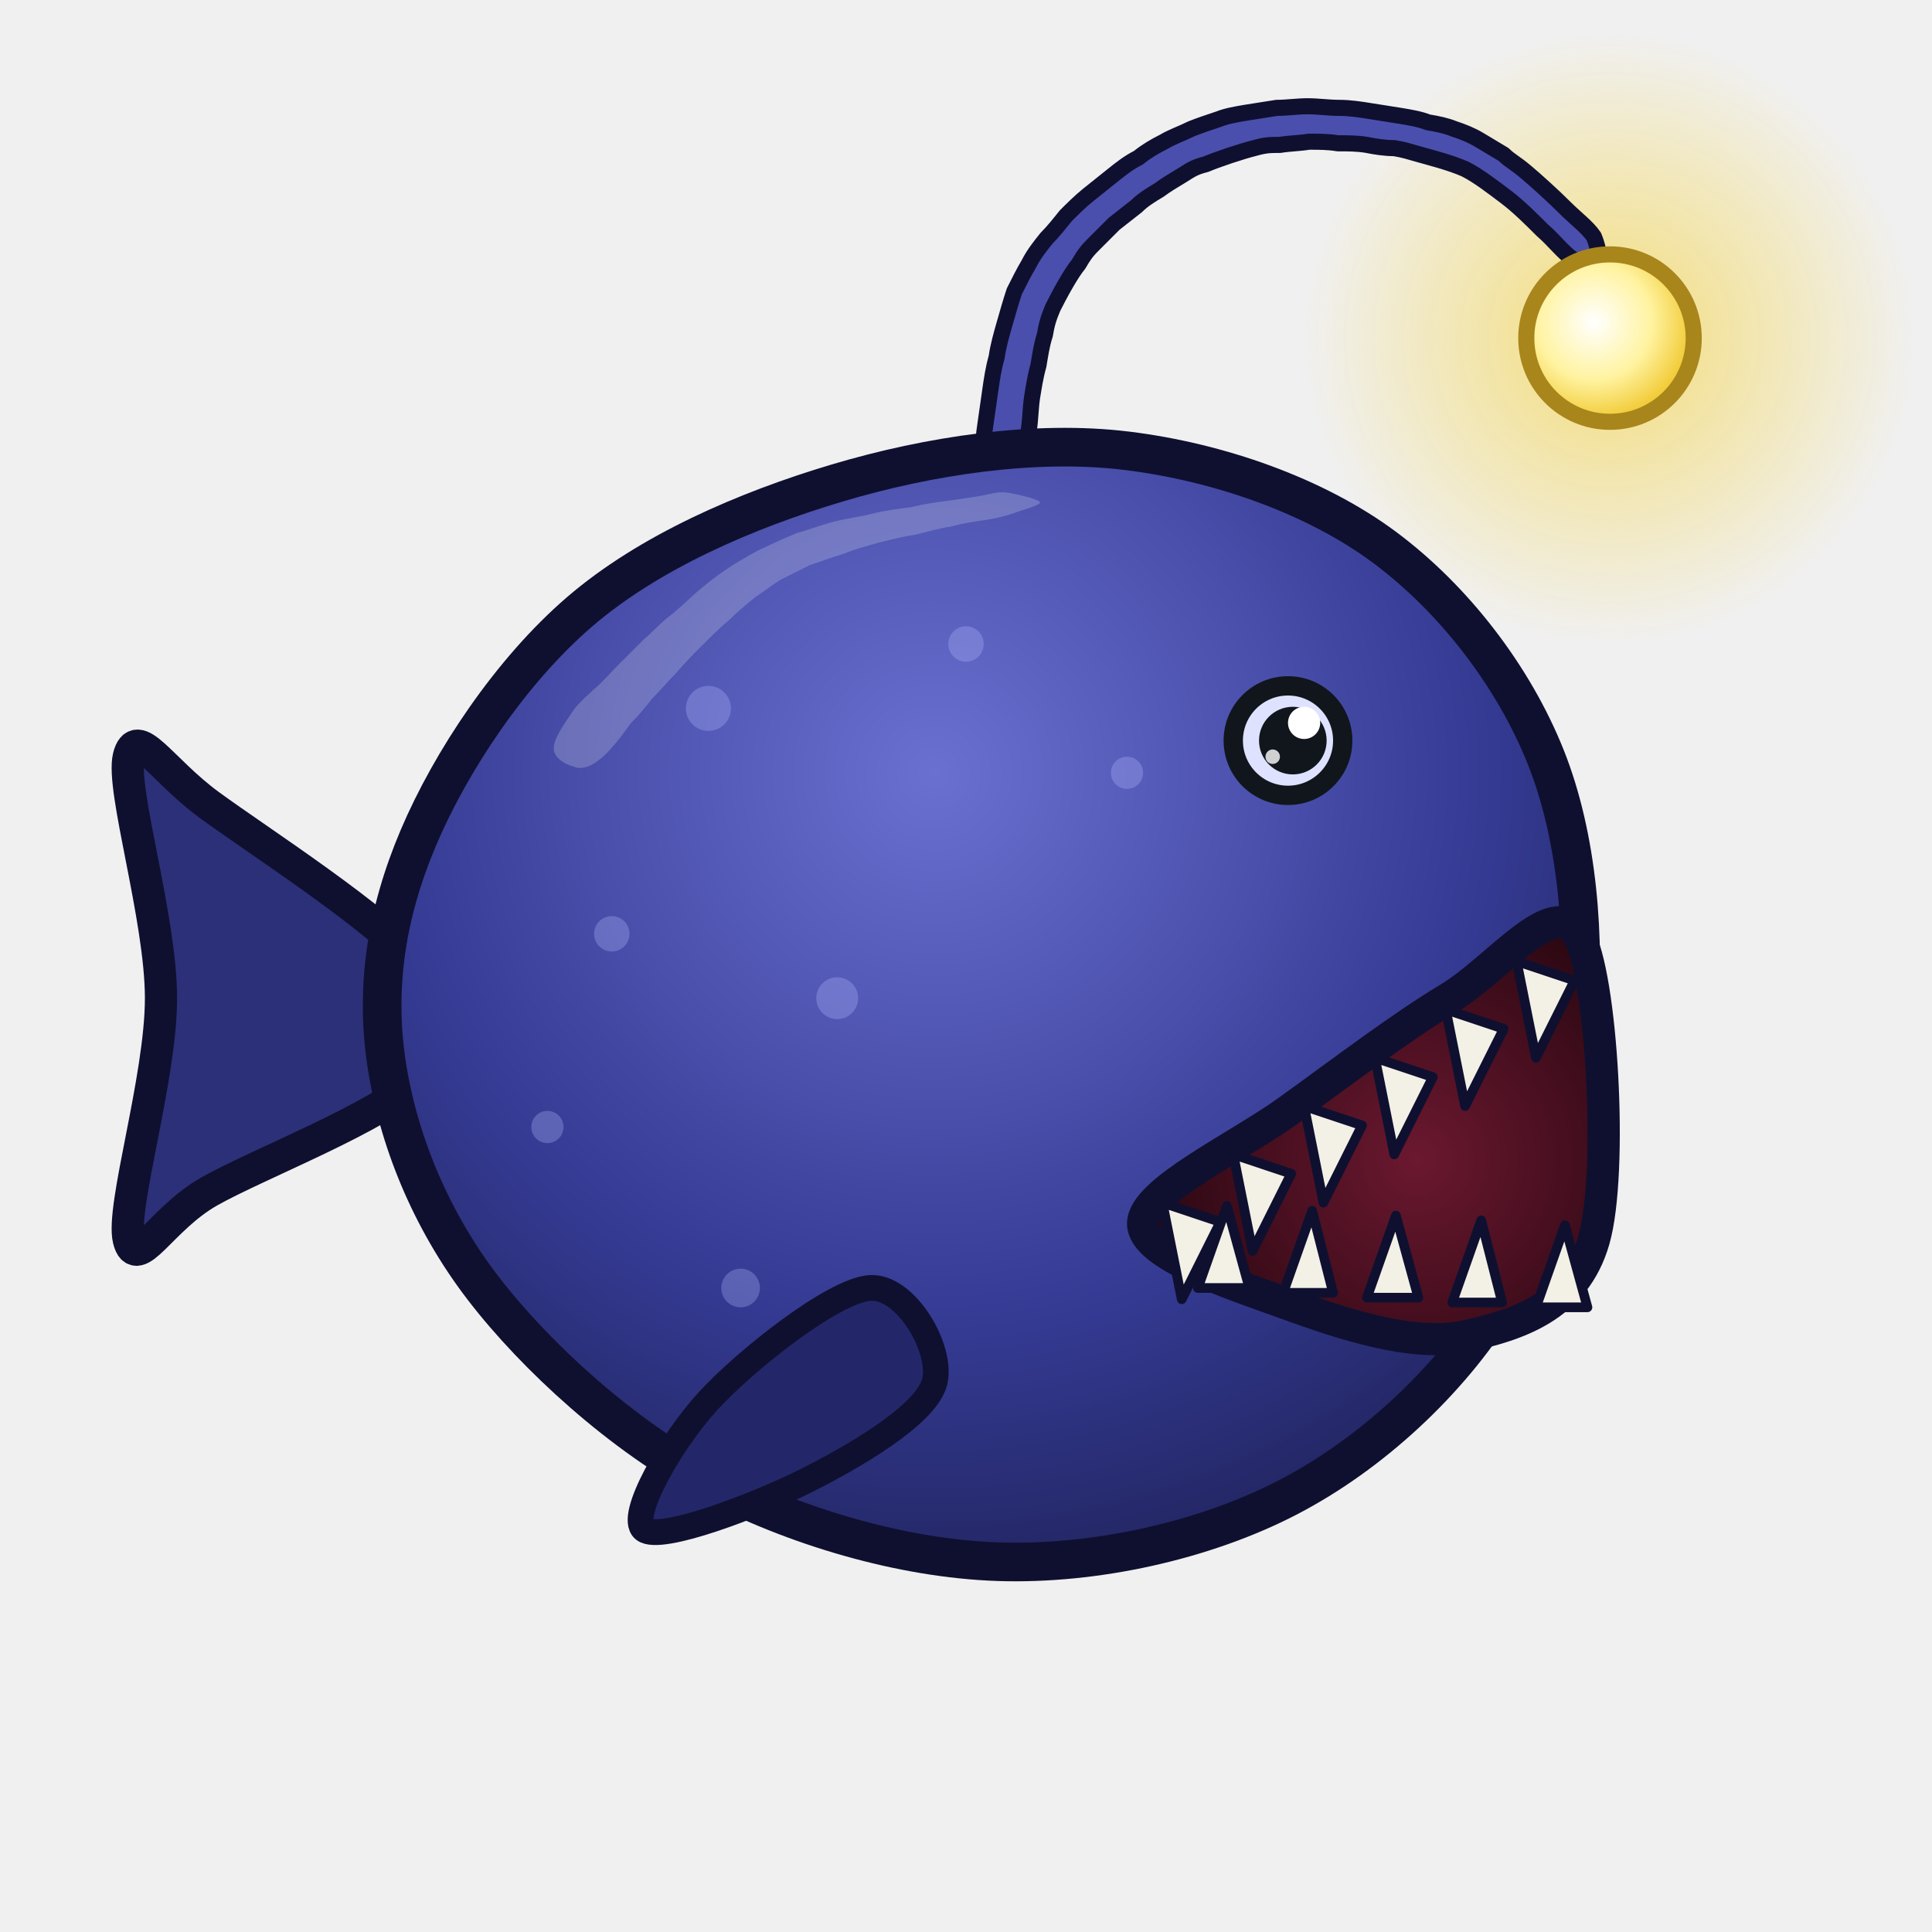
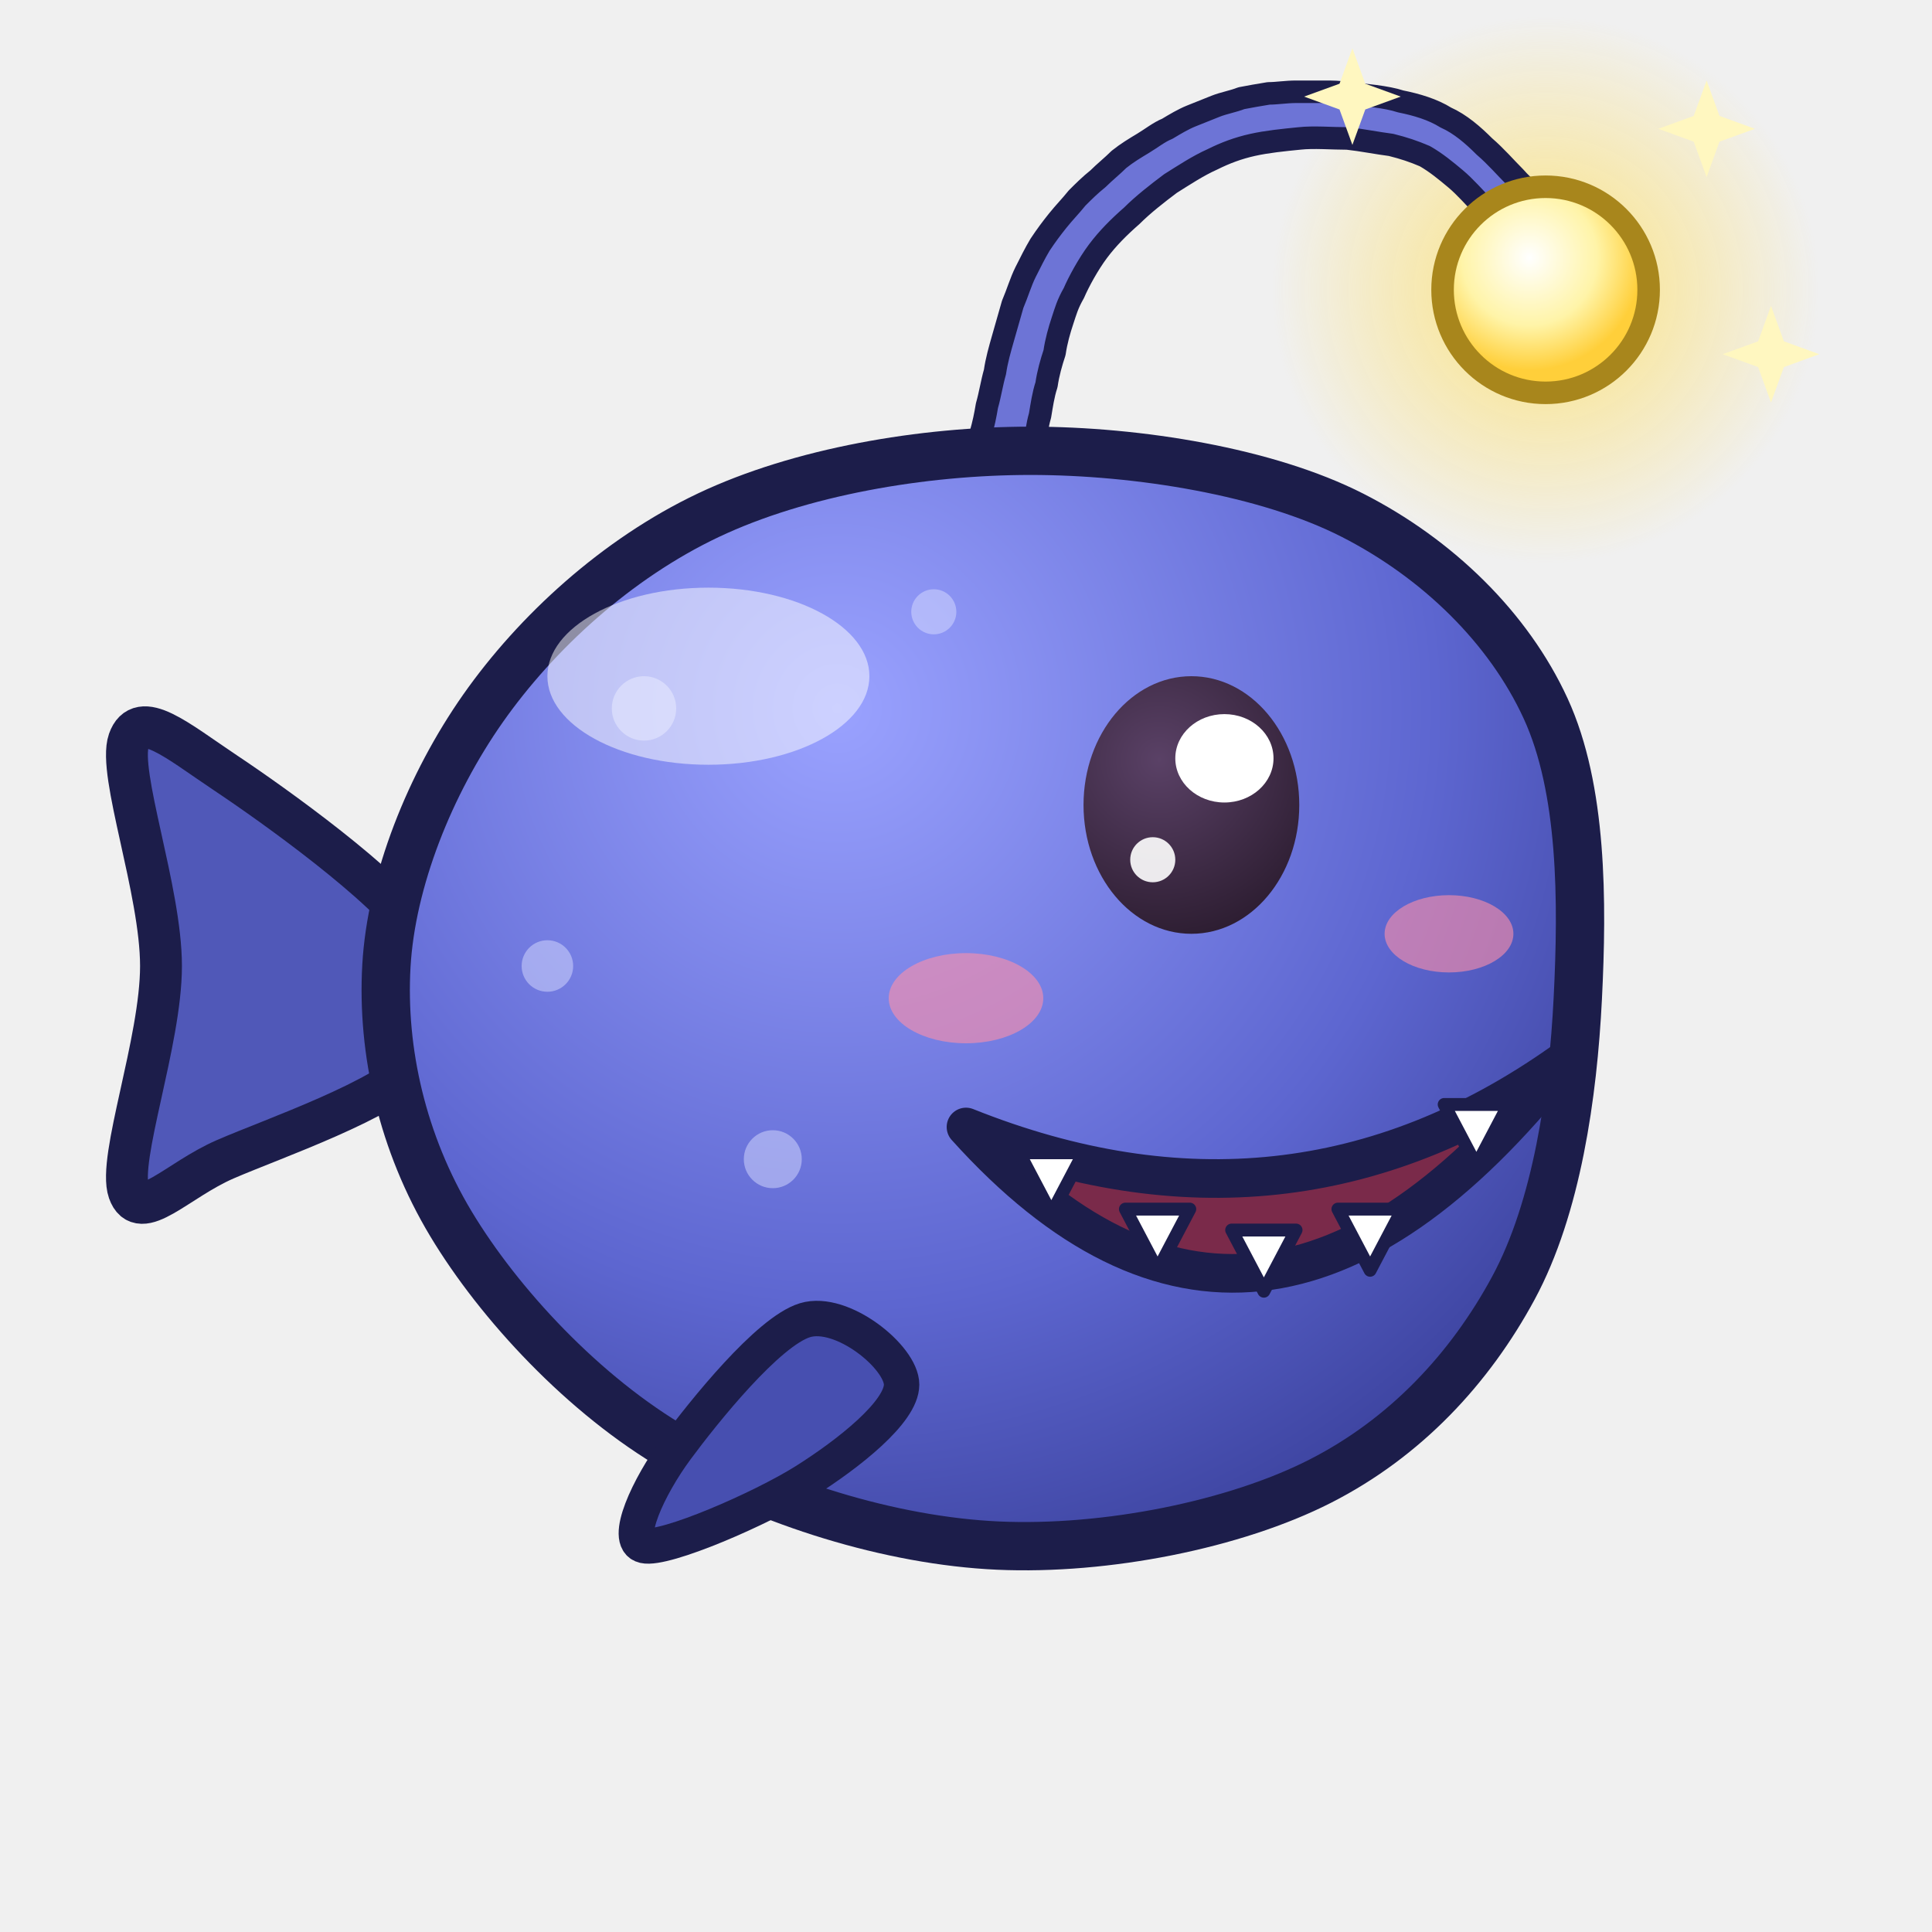
<svg xmlns="http://www.w3.org/2000/svg" viewBox="0 0 120 120" width="120" height="120">
  <defs>
-     <radialGradient id="anglerg0" gradientUnits="userSpaceOnUse" cx="100" cy="21" r="19">
-       <stop offset="0" stop-color="#fff6b0" stop-opacity="0.9" />
-       <stop offset="0.3" stop-color="#f6d64a" stop-opacity="0.5" />
-       <stop offset="1" stop-color="#f6d64a" stop-opacity="0" />
+     <radialGradient id="anglerg0" gradientUnits="userSpaceOnUse" cx="96" cy="18" r="17">
+       <stop offset="0" stop-color="#fff7b8" stop-opacity="0.9" />
+       <stop offset="0.4" stop-color="#ffe066" stop-opacity="0.5" />
+       <stop offset="1" stop-color="#ffe066" stop-opacity="0" />
    </radialGradient>
-     <radialGradient id="anglerg1" gradientUnits="userSpaceOnUse" cx="58" cy="48" r="58">
-       <stop offset="0" stop-color="#6a70d0" />
-       <stop offset="0.6" stop-color="#343a92" />
-       <stop offset="1" stop-color="#1a1c4c" />
+     <radialGradient id="anglerg1" gradientUnits="userSpaceOnUse" cx="52" cy="44" r="62">
+       <stop offset="0" stop-color="#9aa2ff" />
+       <stop offset="0.6" stop-color="#5d66d0" />
+       <stop offset="1" stop-color="#343a92" />
    </radialGradient>
-     <radialGradient id="anglerg2" gradientUnits="userSpaceOnUse" cx="88" cy="72" r="18">
-       <stop offset="0" stop-color="#6b1830" />
-       <stop offset="1" stop-color="#26060f" />
+     <radialGradient id="anglerg2" gradientUnits="userSpaceOnUse" cx="72" cy="47.2" r="12">
+       <stop offset="0" stop-color="#5a4166" />
+       <stop offset="1" stop-color="#2a1b2e" />
    </radialGradient>
-     <radialGradient id="anglerg3" gradientUnits="userSpaceOnUse" cx="99" cy="20" r="6">
+     <radialGradient id="anglerg3" gradientUnits="userSpaceOnUse" cx="95" cy="16" r="7">
      <stop offset="0" stop-color="#ffffff" />
-       <stop offset="0.6" stop-color="#fff3a0" />
-       <stop offset="1" stop-color="#f2cc3a" />
+       <stop offset="0.6" stop-color="#fff4a8" />
+       <stop offset="1" stop-color="#ffcf3a" />
    </radialGradient>
  </defs>
-   <path d="M81,21 A19,19 0 1,0 119,21 A19,19 0 1,0 81,21 Z" fill="url(#anglerg0)" />
-   <path d="M63.4,31.2 C63.6,30.6 63.6,29.3 63.7,28.5 C63.8,27.8 63.8,27.3 63.9,26.7 C64,26.1 64,25.4 64.1,24.7 C64.2,24.1 64.3,23.4 64.5,22.7 C64.6,22.1 64.7,21.4 64.9,20.8 C65,20.2 65.1,19.8 65.4,19.1 C65.8,18.3 66.5,17 67,16.4 C67.4,15.7 67.6,15.5 68,15.1 C68.4,14.7 68.8,14.3 69.2,13.9 C69.7,13.5 70.1,13.2 70.6,12.8 C71,12.4 71.5,12.1 72,11.8 C72.4,11.5 72.9,11.2 73.4,10.9 C73.9,10.6 74.1,10.4 74.9,10.2 C75.6,9.9 77.1,9.4 77.9,9.2 C78.6,9 78.9,9 79.5,9 C80.1,8.9 80.7,8.9 81.3,8.8 C81.9,8.8 82.5,8.8 83.1,8.9 C83.7,8.9 84.3,8.9 84.9,9 C85.4,9.1 86,9.2 86.6,9.2 C87.2,9.3 87.5,9.4 88.2,9.6 C88.9,9.8 90.1,10.1 91,10.5 C91.8,10.9 92.7,11.6 93.5,12.2 C94.3,12.8 95.1,13.6 95.8,14.3 C96.5,14.9 97.1,15.7 97.7,16.1 C98.3,16.5 99.1,17.1 99.3,16.9 C99.5,16.6 99.3,15.4 99,14.7 C98.6,14.1 97.9,13.6 97.2,12.9 C96.5,12.2 95.4,11.2 94.8,10.7 C94.1,10.1 93.8,10 93.4,9.6 C92.9,9.3 92.4,9 91.9,8.7 C91.4,8.4 90.9,8.2 90.3,8 C89.8,7.8 89.3,7.7 88.7,7.6 C88.2,7.4 87.6,7.3 87,7.2 C86.4,7.1 85.7,7 85.1,6.9 C84.5,6.8 83.8,6.7 83.2,6.7 C82.5,6.7 81.9,6.6 81.2,6.6 C80.6,6.6 79.9,6.7 79.3,6.7 C78.7,6.8 78,6.9 77.4,7 C76.8,7.1 76.2,7.2 75.7,7.4 C75.1,7.6 74.5,7.8 74,8 C73.4,8.3 72.8,8.5 72.3,8.8 C71.7,9.1 71.2,9.4 70.7,9.8 C70.1,10.1 69.6,10.5 69.1,10.9 C68.6,11.3 68.1,11.7 67.6,12.1 C67.1,12.5 66.6,13 66.2,13.4 C65.8,13.9 65.4,14.4 65,14.8 C64.6,15.3 64.2,15.8 63.9,16.4 C63.6,16.9 63.3,17.5 63,18.1 C62.8,18.7 62.6,19.4 62.4,20.1 C62.2,20.8 62,21.5 61.9,22.2 C61.7,22.9 61.6,23.6 61.5,24.3 C61.4,25 61.3,25.7 61.2,26.4 C61.1,27 61.1,27.5 61,28.2 C60.9,28.9 60.4,30.1 60.6,30.8 C60.9,31.5 62,32.2 62.5,32.3 C63,32.4 63.2,31.9 63.4,31.2 Z" fill="#4a4fae" stroke="#0f1030" stroke-width="1" stroke-linecap="round" stroke-linejoin="round" />
-   <path d="M26,60 C23.8,57.2 16,52.2 13,50 C10,47.8 8.5,45 8,47 C7.5,49 10,57 10,62 C10,67 7.5,75 8,77 C8.5,79 10,75.7 13,74 C16,72.3 23.8,69.3 26,67 C28.2,64.7 28.2,62.8 26,60 Z" fill="#2c3078" stroke="#0f1030" stroke-width="2" stroke-linecap="round" stroke-linejoin="round" />
-   <path d="M98,64 C98.5,58.3 98,52 96,47 C94,42 90.3,37.2 86,34 C81.7,30.8 75.7,28.7 70,28 C64.3,27.3 57.7,28.3 52,30 C46.3,31.7 40.3,34.3 36,38 C31.7,41.7 28,47.3 26,52 C24,56.7 23.3,61.3 24,66 C24.7,70.7 26.7,75.7 30,80 C33.3,84.3 38.7,89.2 44,92 C49.3,94.8 56,96.8 62,97 C68,97.2 74.8,95.7 80,93 C85.2,90.3 90,85.8 93,81 C96,76.2 97.5,69.7 98,64 Z" fill="url(#anglerg1)" stroke="#0f1030" stroke-width="2.4" stroke-linecap="round" stroke-linejoin="round" />
-   <path d="M42.6,44 A1.4,1.4 0 1,0 45.4,44 A1.4,1.4 0 1,0 42.6,44 Z" fill="#b6bbff" fill-opacity="0.3" />
-   <path d="M36.9,58 A1.1,1.1 0 1,0 39.1,58 A1.1,1.1 0 1,0 36.9,58 Z" fill="#b6bbff" fill-opacity="0.3" />
-   <path d="M50.7,62 A1.3,1.3 0 1,0 53.3,62 A1.3,1.3 0 1,0 50.7,62 Z" fill="#b6bbff" fill-opacity="0.3" />
-   <path d="M58.9,40 A1.1,1.1 0 1,0 61.1,40 A1.1,1.1 0 1,0 58.9,40 Z" fill="#b6bbff" fill-opacity="0.3" />
-   <path d="M44.8,80 A1.2,1.2 0 1,0 47.2,80 A1.2,1.2 0 1,0 44.8,80 Z" fill="#b6bbff" fill-opacity="0.3" />
-   <path d="M69,48 A1,1 0 1,0 71,48 A1,1 0 1,0 69,48 Z" fill="#b6bbff" fill-opacity="0.3" />
-   <path d="M33,70 A1,1 0 1,0 35,70 A1,1 0 1,0 33,70 Z" fill="#b6bbff" fill-opacity="0.3" />
-   <path d="M98,58 C96.5,55.5 93,60.2 90,62 C87,63.8 83.2,66.7 80,69 C76.8,71.3 71,74 71,76 C71,78 76.7,79.8 80,81 C83.3,82.2 87.8,83.7 91,83 C94.2,82.3 97.8,81.2 99,77 C100.2,72.8 99.5,60.5 98,58 Z" fill="url(#anglerg2)" stroke="#0f1030" stroke-width="2" stroke-linecap="round" stroke-linejoin="round" />
-   <path d="M94.2,59.7 L97.8,60.9 L95.4,65.7 Z" fill="#f3f1e6" stroke="#0f1030" stroke-width="0.6" stroke-linecap="round" stroke-linejoin="round" />
-   <path d="M89.8,62.7 L93.4,63.9 L91,68.7 Z" fill="#f3f1e6" stroke="#0f1030" stroke-width="0.6" stroke-linecap="round" stroke-linejoin="round" />
-   <path d="M85.4,65.7 L89,66.9 L86.6,71.7 Z" fill="#f3f1e6" stroke="#0f1030" stroke-width="0.6" stroke-linecap="round" stroke-linejoin="round" />
-   <path d="M81,68.7 L84.6,69.9 L82.2,74.7 Z" fill="#f3f1e6" stroke="#0f1030" stroke-width="0.6" stroke-linecap="round" stroke-linejoin="round" />
-   <path d="M76.6,71.7 L80.2,72.9 L77.8,77.7 Z" fill="#f3f1e6" stroke="#0f1030" stroke-width="0.6" stroke-linecap="round" stroke-linejoin="round" />
-   <path d="M72.2,74.7 L75.8,75.9 L73.4,80.7 Z" fill="#f3f1e6" stroke="#0f1030" stroke-width="0.6" stroke-linecap="round" stroke-linejoin="round" />
-   <path d="M74.4,80 L77.6,80 L76.2,74.9 Z" fill="#f3f1e6" stroke="#0f1030" stroke-width="0.6" stroke-linecap="round" stroke-linejoin="round" />
-   <path d="M79.7,80.3 L82.8,80.3 L81.5,75.2 Z" fill="#f3f1e6" stroke="#0f1030" stroke-width="0.6" stroke-linecap="round" stroke-linejoin="round" />
-   <path d="M84.9,80.6 L88.1,80.6 L86.7,75.5 Z" fill="#f3f1e6" stroke="#0f1030" stroke-width="0.6" stroke-linecap="round" stroke-linejoin="round" />
-   <path d="M90.2,80.9 L93.3,80.9 L92,75.8 Z" fill="#f3f1e6" stroke="#0f1030" stroke-width="0.6" stroke-linecap="round" stroke-linejoin="round" />
-   <path d="M95.4,81.2 L98.6,81.2 L97.2,76.1 Z" fill="#f3f1e6" stroke="#0f1030" stroke-width="0.6" stroke-linecap="round" stroke-linejoin="round" />
-   <path d="M54,80 C51.7,80.2 46.3,84.5 44,87 C41.7,89.5 39,94.2 40,95 C41,95.8 47,93.5 50,92 C53,90.5 57.3,88 58,86 C58.7,84 56.3,79.8 54,80 Z" fill="#23276a" stroke="#0f1030" stroke-width="1.6" stroke-linecap="round" stroke-linejoin="round" />
-   <path d="M37.2,47.2 C37.8,46.8 38.7,45.6 39.2,44.9 C39.8,44.3 40.1,43.9 40.5,43.4 C41,42.9 41.5,42.3 42,41.8 C42.5,41.2 43.1,40.6 43.6,40.1 C44.2,39.5 44.7,39 45.3,38.5 C45.8,38 46.4,37.5 46.9,37.1 C47.5,36.7 48,36.3 48.5,36 C49.1,35.7 49.7,35.4 50.3,35.1 C50.9,34.9 51.7,34.6 52.4,34.4 C53.1,34.1 53.9,33.9 54.6,33.7 C55.4,33.5 56.2,33.3 56.9,33.2 C57.7,33 58.4,32.8 59.1,32.7 C59.8,32.5 60.5,32.4 61.2,32.3 C61.8,32.2 62.3,32.1 62.9,31.9 C63.4,31.7 64.6,31.4 64.6,31.2 C64.5,31 63.2,30.7 62.6,30.6 C62,30.5 61.5,30.7 60.9,30.8 C60.3,30.9 59.6,31 58.9,31.1 C58.1,31.2 57.4,31.3 56.6,31.5 C55.8,31.6 55,31.7 54.2,31.9 C53.4,32.1 52.6,32.2 51.8,32.4 C51,32.6 50.3,32.9 49.5,33.1 C48.8,33.4 48.1,33.7 47.5,34 C46.8,34.3 46.2,34.7 45.5,35.1 C44.9,35.5 44.2,36 43.6,36.5 C43,37 42.4,37.6 41.8,38.1 C41.1,38.6 40.6,39.2 40,39.7 C39.4,40.3 38.9,40.8 38.4,41.3 C37.8,41.9 37.4,42.4 36.9,42.8 C36.5,43.2 36.2,43.4 35.7,44 C35.3,44.6 34.4,45.8 34.4,46.4 C34.3,47 35.1,47.5 35.6,47.6 C36,47.8 36.6,47.7 37.2,47.2 Z" fill="#ffffff" fill-opacity="0.2" />
-   <path d="M76.6,46 A3.4,3.4 0 1,0 83.4,46 A3.4,3.4 0 1,0 76.6,46 Z" fill="#dfe2ff" stroke="#10161c" stroke-width="1.2" stroke-linecap="round" stroke-linejoin="round" />
-   <path d="M78.2,46 A2.1,2.1 0 1,0 82.4,46 A2.1,2.1 0 1,0 78.2,46 Z" fill="#10161c" />
-   <path d="M80,44.9 A1,1 0 1,0 82,44.9 A1,1 0 1,0 80,44.9 Z" fill="#ffffff" />
-   <path d="M78.6,47 A0.4,0.4 0 1,0 79.5,47 A0.4,0.4 0 1,0 78.6,47 Z" fill="#ffffff" fill-opacity="0.8" />
-   <path d="M94.8,21 A5.2,5.2 0 1,0 105.2,21 A5.2,5.2 0 1,0 94.8,21 Z" fill="url(#anglerg3)" stroke="#a8861c" stroke-width="1" stroke-linecap="round" stroke-linejoin="round" />
+   <path d="M79,18 A17,17 0 1,0 113,18 A17,17 0 1,0 79,18 Z" fill="url(#anglerg0)" />
+   <path d="M63.7,30.4 C63.9,29.7 64.1,28.4 64.2,27.7 C64.4,26.9 64.4,26.5 64.6,25.8 C64.7,25.2 64.8,24.5 65,23.9 C65.1,23.2 65.3,22.5 65.5,21.9 C65.6,21.2 65.8,20.5 66,19.9 C66.2,19.3 66.3,18.9 66.7,18.2 C67,17.5 67.6,16.4 68.2,15.6 C68.8,14.8 69.5,14.1 70.3,13.4 C71,12.7 71.9,12 72.7,11.4 C73.5,10.9 74.4,10.3 75.3,9.9 C76.1,9.5 76.9,9.2 77.8,9 C78.7,8.8 79.7,8.7 80.7,8.6 C81.6,8.5 82.7,8.6 83.7,8.6 C84.6,8.7 85.6,8.9 86.4,9 C87.2,9.2 87.8,9.4 88.5,9.7 C89.2,10.1 89.8,10.6 90.4,11.1 C91,11.6 91.6,12.3 92.1,12.8 C92.6,13.4 93,14 93.5,14.4 C94.1,14.8 94.9,15.5 95.3,15.3 C95.7,15 96.1,13.8 95.9,13.1 C95.7,12.4 94.7,11.7 94.1,11 C93.5,10.4 92.9,9.7 92.2,9.1 C91.5,8.4 90.7,7.7 89.8,7.3 C89,6.8 88,6.5 87,6.3 C86.1,6 84.7,5.9 83.9,5.8 C83.1,5.7 82.8,5.7 82.2,5.7 C81.6,5.7 81.1,5.7 80.5,5.7 C79.9,5.7 79.3,5.8 78.8,5.8 C78.2,5.9 77.6,6 77.1,6.1 C76.6,6.3 76,6.4 75.5,6.6 C75,6.8 74.5,7 74,7.2 C73.5,7.4 73,7.7 72.5,8 C72,8.2 71.5,8.6 71,8.9 C70.5,9.2 70,9.5 69.5,9.9 C69.1,10.3 68.6,10.7 68.2,11.1 C67.7,11.5 67.3,11.9 66.9,12.3 C66.5,12.8 66.1,13.2 65.7,13.7 C65.3,14.2 65,14.6 64.6,15.2 C64.3,15.7 64,16.3 63.7,16.9 C63.4,17.5 63.2,18.2 62.9,18.9 C62.7,19.6 62.5,20.3 62.3,21 C62.1,21.7 61.9,22.4 61.8,23.1 C61.6,23.8 61.5,24.5 61.3,25.2 C61.2,25.8 61.1,26.3 60.9,27 C60.8,27.8 60.4,28.9 60.3,29.6 C60.3,30.3 60.5,30.9 60.8,31.2 C61.2,31.6 62,31.8 62.5,31.6 C63,31.5 63.4,31.1 63.7,30.4 Z" fill="#6d74d6" stroke="#1c1d4a" stroke-width="1.4" stroke-linecap="round" stroke-linejoin="round" />
+   <path d="M26,58 C24,55 17,50 14,48 C11,46 8.7,44 8,46 C7.3,48 10,55.3 10,60 C10,64.7 7.3,72 8,74 C8.7,76 11,73.3 14,72 C17,70.7 24,68.3 26,66 C28,63.7 28,61 26,58 Z" fill="#5058b8" stroke="#1c1d4a" stroke-width="2.6" stroke-linecap="round" stroke-linejoin="round" />
+   <path d="M98,62 C98.3,56 98.3,49 96,44 C93.7,39 89.3,34.7 84,32 C78.7,29.3 70.7,28 64,28 C57.3,28 49.7,29.3 44,32 C38.3,34.7 33.3,39.3 30,44 C26.7,48.7 24.3,54.7 24,60 C23.7,65.3 25,71 28,76 C31,81 36.3,86.7 42,90 C47.7,93.3 55.3,95.7 62,96 C68.7,96.3 76.7,94.7 82,92 C87.3,89.3 91.3,85 94,80 C96.7,75 97.7,68 98,62 Z" fill="url(#anglerg1)" stroke="#1c1d4a" stroke-width="3" stroke-linecap="round" stroke-linejoin="round" />
+   <path d="M38,44 A2,2 0 1,0 42,44 A2,2 0 1,0 38,44 Z" fill="#d8dcff" fill-opacity="0.5" />
+   <path d="M32.4,60 A1.6,1.6 0 1,0 35.6,60 A1.6,1.6 0 1,0 32.4,60 Z" fill="#d8dcff" fill-opacity="0.5" />
+   <path d="M46.2,72 A1.8,1.8 0 1,0 49.8,72 A1.8,1.8 0 1,0 46.2,72 Z" fill="#d8dcff" fill-opacity="0.5" />
+   <path d="M56.6,38 A1.4,1.4 0 1,0 59.4,38 A1.4,1.4 0 1,0 56.6,38 Z" fill="#d8dcff" fill-opacity="0.5" />
+   <path d="M34,42 A10,5.5 0 1,0 54,42 A10,5.5 0 1,0 34,42 Z" fill="#ffffff" fill-opacity="0.5" />
+   <path d="M60,70 Q78,90 97,66 Q80,78 60,70 Z" fill="#7a2a4a" stroke="#1c1d4a" stroke-width="2.4" stroke-linecap="round" stroke-linejoin="round" />
+   <path d="M63.3,71.6 L67.3,71.6 L65.3,75.4 Z" fill="#ffffff" stroke="#1c1d4a" stroke-width="0.8" stroke-linecap="round" stroke-linejoin="round" />
+   <path d="M69.9,75.1 L73.9,75.1 L71.9,78.9 Z" fill="#ffffff" stroke="#1c1d4a" stroke-width="0.8" stroke-linecap="round" stroke-linejoin="round" />
+   <path d="M76.5,76.4 L80.5,76.4 L78.5,80.2 Z" fill="#ffffff" stroke="#1c1d4a" stroke-width="0.8" stroke-linecap="round" stroke-linejoin="round" />
+   <path d="M83.1,75.1 L87.1,75.1 L85.1,78.9 Z" fill="#ffffff" stroke="#1c1d4a" stroke-width="0.8" stroke-linecap="round" stroke-linejoin="round" />
+   <path d="M89.7,68.6 L93.7,68.6 L91.7,72.4 Z" fill="#ffffff" stroke="#1c1d4a" stroke-width="0.8" stroke-linecap="round" stroke-linejoin="round" />
+   <path d="M67.3,50 A6.7,8 0 1,0 80.7,50 A6.7,8 0 1,0 67.3,50 Z" fill="url(#anglerg2)" />
+   <path d="M73,47.1 A3,2.7 0 1,0 79.1,47.1 A3,2.7 0 1,0 73,47.1 Z" fill="#ffffff" />
+   <path d="M70.2,53.4 A1.4,1.4 0 1,0 73,53.4 A1.4,1.4 0 1,0 70.2,53.4 Z" fill="#ffffff" fill-opacity="0.9" />
+   <path d="M55.2,62 A4.8,2.8 0 1,0 64.8,62 A4.8,2.8 0 1,0 55.2,62 Z" fill="#ff8fa8" fill-opacity="0.6" />
+   <path d="M86,58 A4,2.4 0 1,0 94,58 A4,2.4 0 1,0 86,58 Z" fill="#ff8fa8" fill-opacity="0.6" />
+   <path d="M50,82 C47.7,82.7 43.7,87.7 42,90 C40.3,92.3 38.7,95.7 40,96 C41.3,96.3 47.3,93.7 50,92 C52.7,90.3 56,87.7 56,86 C56,84.3 52.3,81.3 50,82 Z" fill="#474fb0" stroke="#1c1d4a" stroke-width="2.2" stroke-linecap="round" stroke-linejoin="round" />
+   <path d="M89.6,18 A6.4,6.4 0 1,0 102.4,18 A6.4,6.4 0 1,0 89.6,18 Z" fill="url(#anglerg3)" stroke="#a8861c" stroke-width="1.4" stroke-linecap="round" stroke-linejoin="round" />
+   <path d="M106,5 L106.8,7.2 L109,8 L106.8,8.8 L106,11 L105.2,8.8 L103,8 L105.2,7.2 Z" fill="#fff7c0" />
+   <path d="M110,19 L110.8,21.2 L113,22 L110.8,22.8 L110,25 L109.2,22.8 L107,22 L109.2,21.2 Z" fill="#fff7c0" />
+   <path d="M84,3 L84.8,5.2 L87,6 L84.8,6.8 L84,9 L83.2,6.8 L81,6 L83.2,5.2 Z" fill="#fff7c0" />
</svg>
